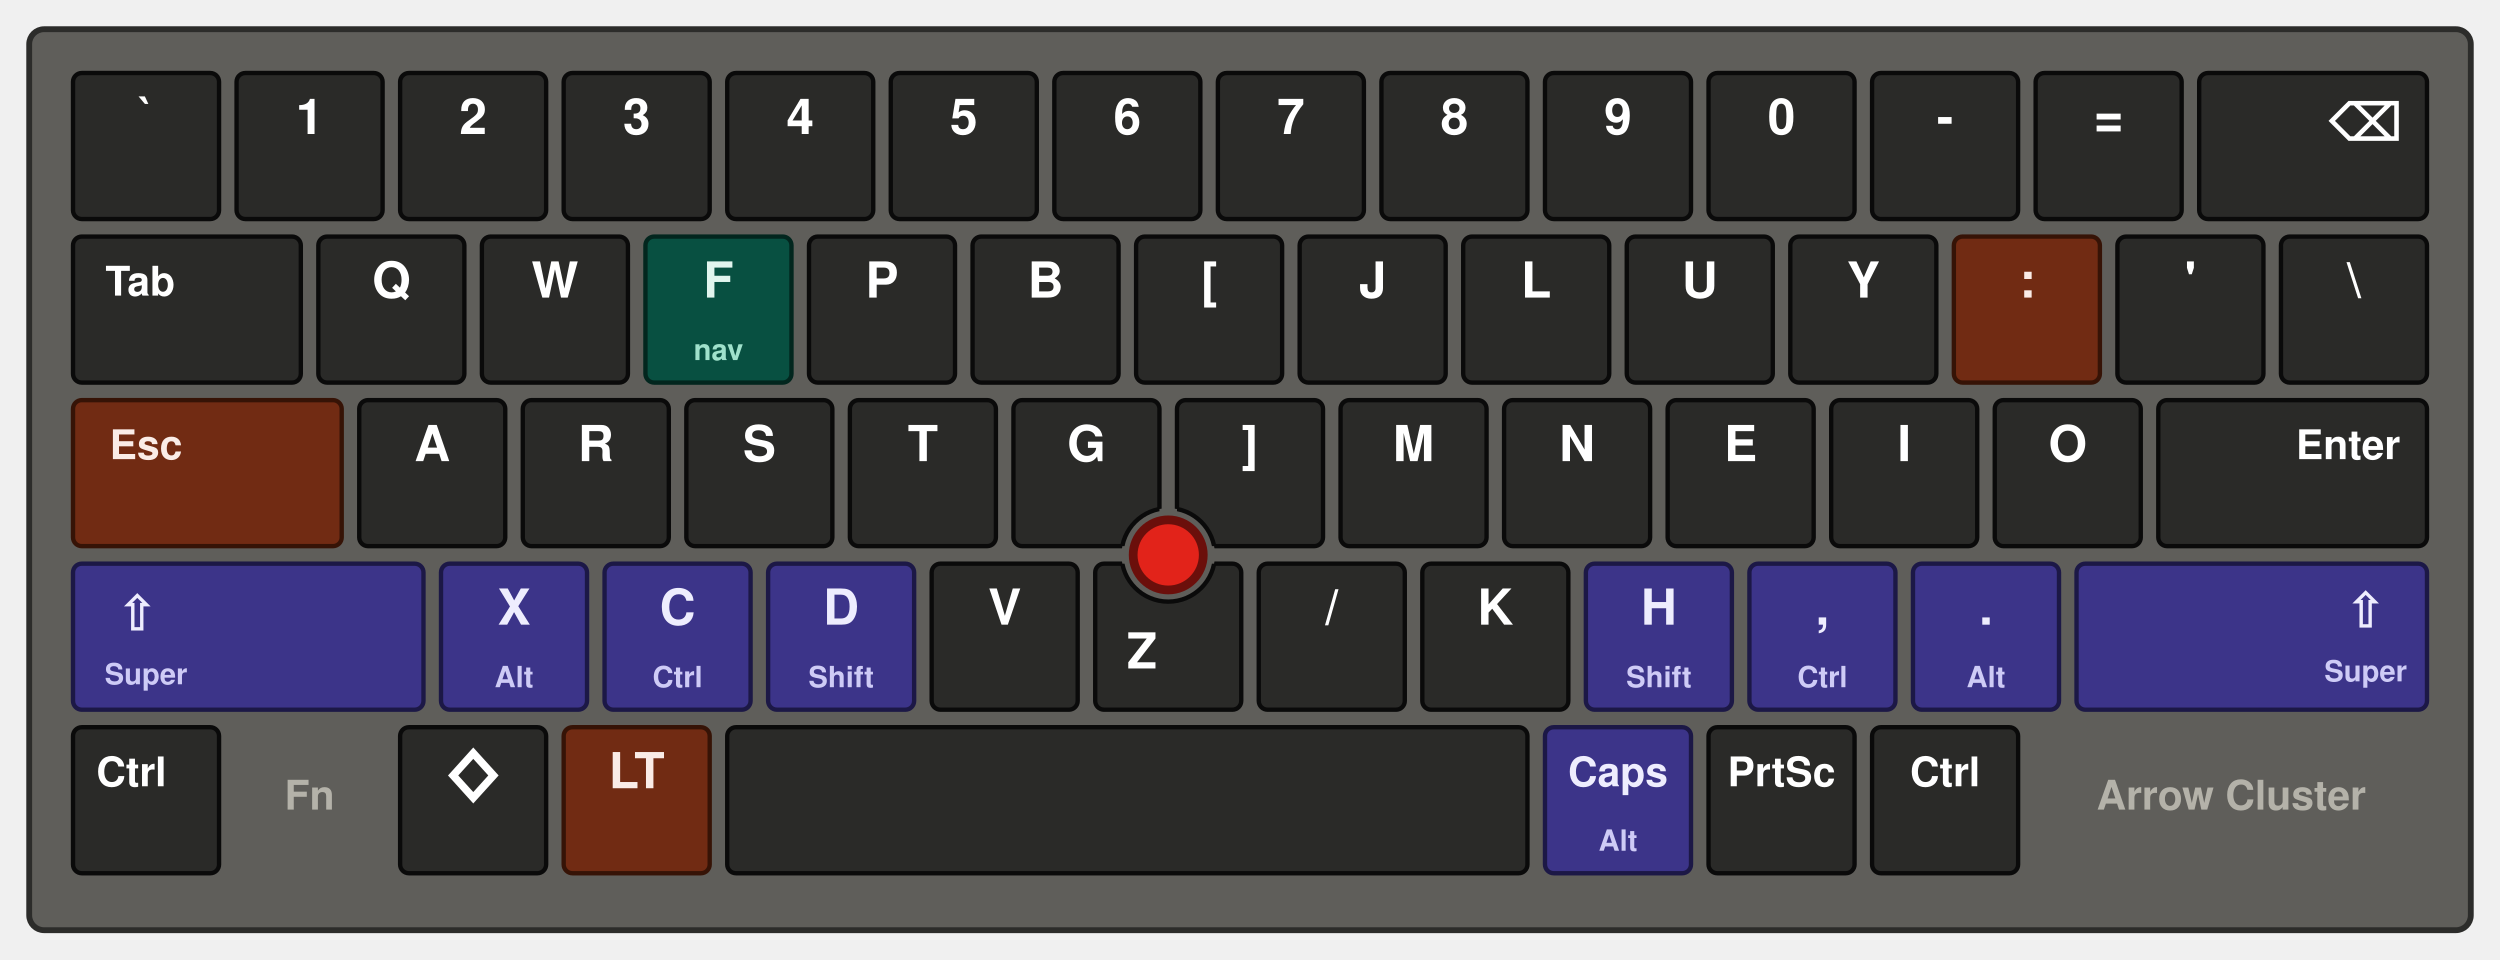
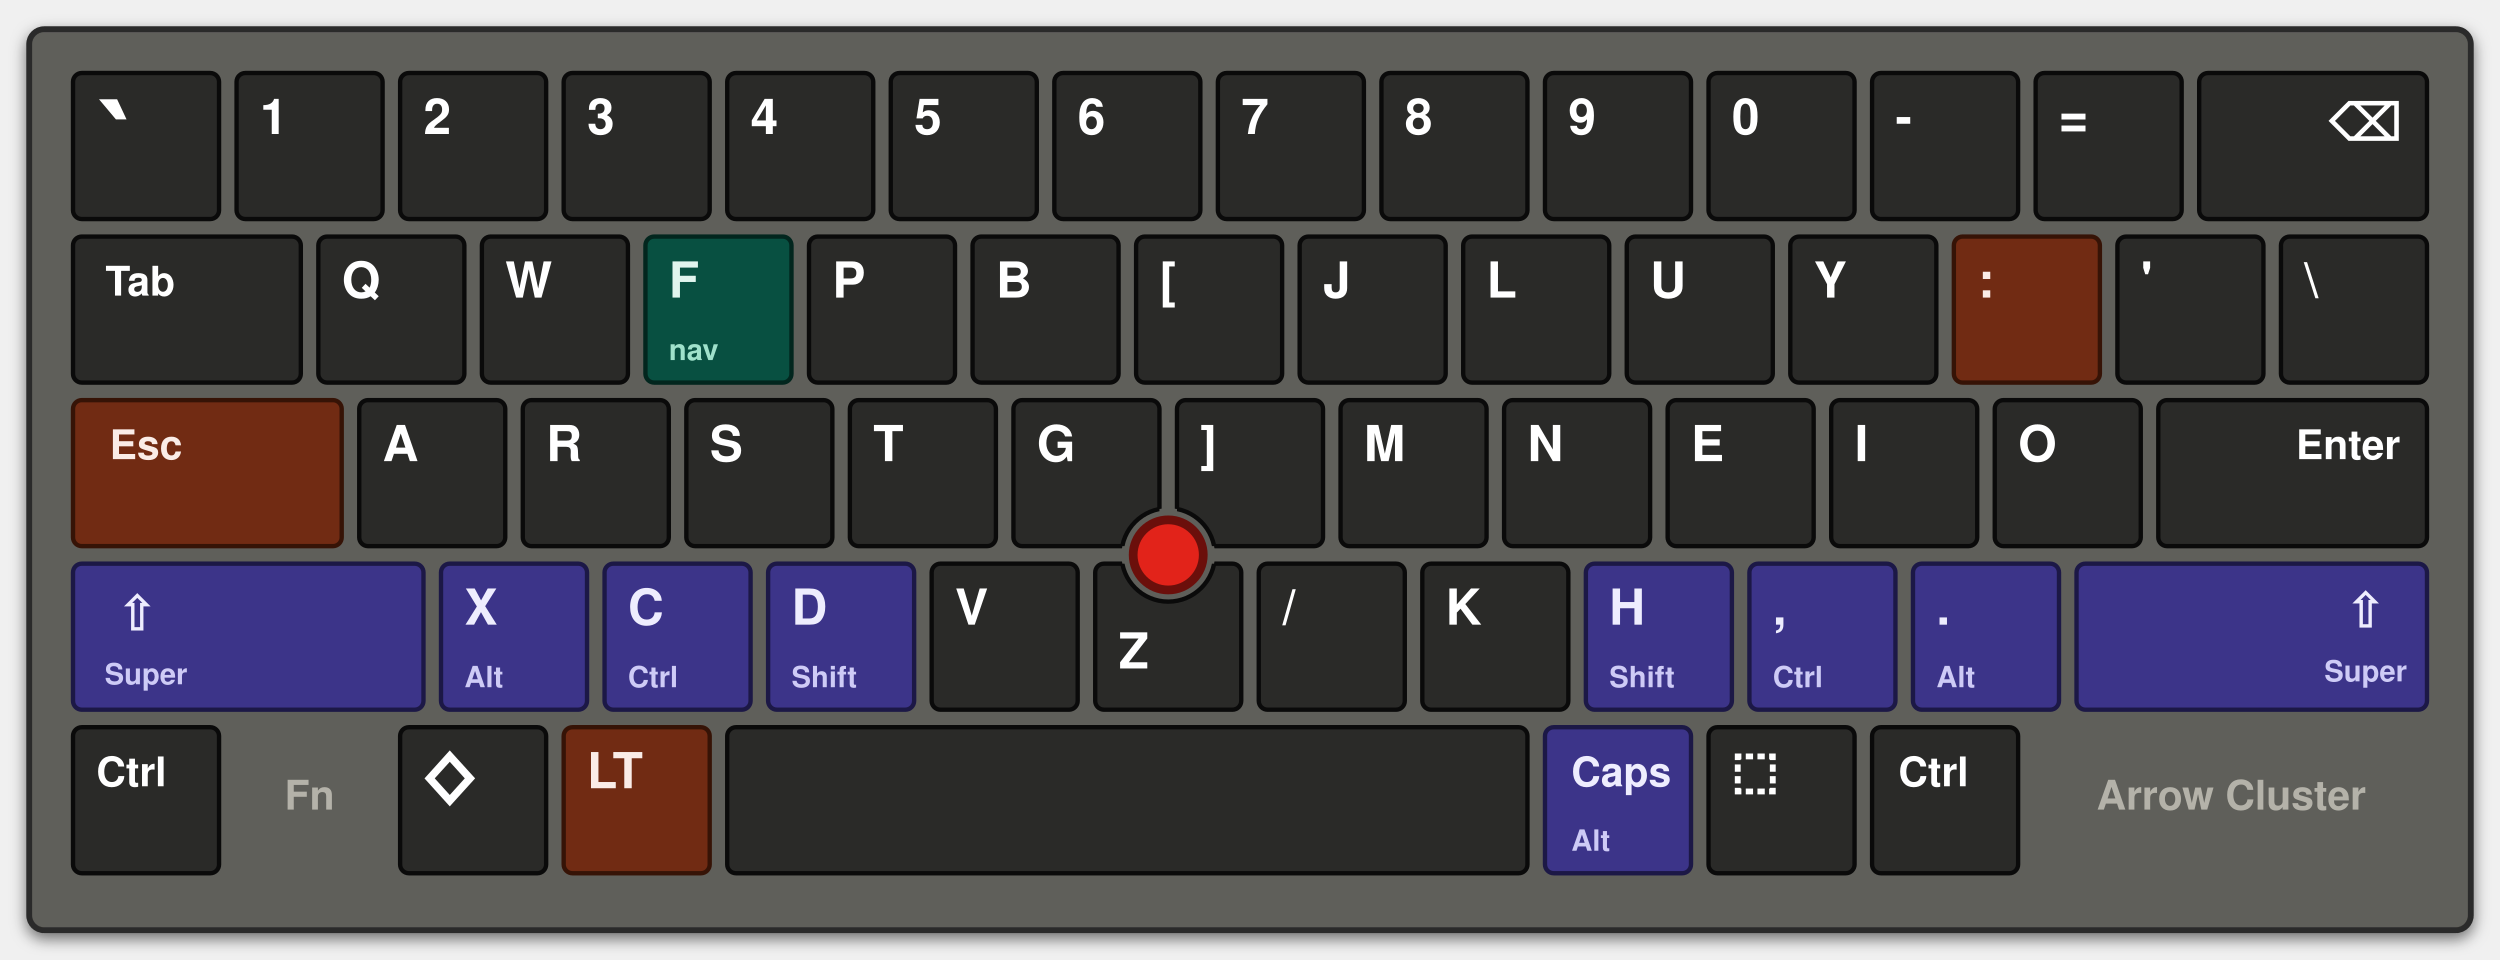
<svg xmlns="http://www.w3.org/2000/svg" width="856" height="328.5" viewBox="0 0 856 328.5">
  <style>text{font-family:-apple-system,"Segoe UI",Helvetica,Arial,"DejaVu Sans",sans-serif;text-anchor:middle;dominant-baseline:central;font-weight:600}
.kb{fill:#5F5E5A;stroke:#2C2C2A;stroke-width:2}.tp{fill:#E2231A;stroke:#6B0F0B;stroke-width:3}
rect{stroke-width:1.5}.t{font-size:17px}.tl{font-size:14px}.s{font-size:10px}.ft{font-size:11px}
.n rect,.blank rect{fill:#2A2A28;stroke:#0A0A0A}.cut{fill:none;stroke:#0A0A0A;stroke-width:1.5}.n .t,.n .tl,.n .ft{fill:#FFFFFF}.n .s{fill:#D3D1C7}
.dim rect{fill:none;stroke:none}.dim text{fill:#B4B2A9}.ac{font-size:14px;fill:#B4B2A9}
.mod rect{fill:#3C3489;stroke:#1C1846}.mod .t,.mod .tl,.mod .ft{fill:#EEEDFE}.mod .s{fill:#CECBF6}
.nav rect{fill:#085041;stroke:#02261E}.nav .t,.nav .tl,.nav .ft{fill:#E1F5EE}.nav .s{fill:#9FE1CB}
.ch rect{fill:#712B13;stroke:#361306}.ch .t,.ch .tl,.ch .ft{fill:#FAECE7}.ch .s{fill:#F5C4B3}
.sw rect{fill:#712B13;stroke:#361306}.sw .t,.sw .tl,.sw .ft{fill:#FAECE7}.sw .s{fill:#F5C4B3}
- .held rect{fill:#5DCAA5;stroke:#1D7A5C}.held text{fill:#04342C}.sup{font-size:24px;stroke:#FFFFFF;stroke-width:1.8}.bs{font-size:18px}</style>
+ .held rect{fill:#5DCAA5;stroke:#1D7A5C}.held text{fill:#04342C}.l{text-anchor:start}.bt{font-size:41px;stroke:#FFFFFF;stroke-width:0.75}.ps{fill:none;stroke:#FFFFFF;stroke-width:2;stroke-dasharray:2.5 1.5;stroke-dashoffset:1.25}.sup{font-size:24px;stroke:#FFFFFF;stroke-width:1.8}.bs{font-size:18px}</style>
  <defs>
+     <filter id="shadow" x="-2%" y="-5%" width="104%" height="112%">
+       <feDropShadow dx="0" dy="2" stdDeviation="2.5" flood-color="#000000" flood-opacity="0.55" />
+     </filter>
    <mask id="tpcut">
      <rect width="856.0" height="324" fill="white" />
      <circle cx="400" cy="190" r="16" fill="black" />
    </mask>
    <clipPath id="tpkeys">
      <rect x="347" y="137" width="50" height="50" rx="3" />
      <rect x="403" y="137" width="50" height="50" rx="3" />
      <rect x="375" y="193" width="50" height="50" rx="3" />
    </clipPath>
  </defs>
-   <rect class="kb" x="10" y="10" width="836" height="308.5" rx="5.1" />
+   <rect class="kb" x="10" y="10" width="836" height="308.5" rx="5.1" filter="url(#shadow)" />
  <g class="n">
    <rect x="25" y="25" width="50" height="50" rx="3" />
-     <text class="t" x="50" y="42">`</text>
+     <text class="t l bt" x="34" y="56">`</text>
  </g>
  <g class="n">
    <rect x="81" y="25" width="50" height="50" rx="3" />
-     <text class="t" x="106" y="42">1</text>
+     <text class="t l" x="89" y="42">1</text>
  </g>
  <g class="n">
    <rect x="137" y="25" width="50" height="50" rx="3" />
-     <text class="t" x="162" y="42">2</text>
+     <text class="t l" x="145" y="42">2</text>
  </g>
  <g class="n">
    <rect x="193" y="25" width="50" height="50" rx="3" />
-     <text class="t" x="218" y="42">3</text>
+     <text class="t l" x="201" y="42">3</text>
  </g>
  <g class="n">
    <rect x="249" y="25" width="50" height="50" rx="3" />
-     <text class="t" x="274" y="42">4</text>
+     <text class="t l" x="257" y="42">4</text>
  </g>
  <g class="n">
    <rect x="305" y="25" width="50" height="50" rx="3" />
-     <text class="t" x="330" y="42">5</text>
+     <text class="t l" x="313" y="42">5</text>
  </g>
  <g class="n">
    <rect x="361" y="25" width="50" height="50" rx="3" />
-     <text class="t" x="386" y="42">6</text>
+     <text class="t l" x="369" y="42">6</text>
  </g>
  <g class="n">
    <rect x="417" y="25" width="50" height="50" rx="3" />
-     <text class="t" x="442" y="42">7</text>
+     <text class="t l" x="425" y="42">7</text>
  </g>
  <g class="n">
    <rect x="473" y="25" width="50" height="50" rx="3" />
-     <text class="t" x="498" y="42">8</text>
+     <text class="t l" x="481" y="42">8</text>
  </g>
  <g class="n">
    <rect x="529" y="25" width="50" height="50" rx="3" />
-     <text class="t" x="554" y="42">9</text>
+     <text class="t l" x="537" y="42">9</text>
  </g>
  <g class="n">
    <rect x="585" y="25" width="50" height="50" rx="3" />
-     <text class="t" x="610" y="42">0</text>
+     <text class="t l" x="593" y="42">0</text>
  </g>
  <g class="n">
    <rect x="641" y="25" width="50" height="50" rx="3" />
-     <text class="t" x="666" y="42">-</text>
+     <text class="t l" x="649" y="42">-</text>
  </g>
  <g class="n">
    <rect x="697" y="25" width="50" height="50" rx="3" />
-     <text class="t" x="722" y="42">=</text>
+     <text class="t l" x="705" y="42">=</text>
  </g>
  <g class="n">
    <rect x="753" y="25" width="78" height="50" rx="3" />
    <text class="t bs" x="810" y="42">⌫</text>
  </g>
  <g class="n">
    <rect x="25" y="81" width="78" height="50" rx="3" />
    <text class="tl" x="48" y="98">Tab</text>
  </g>
  <g class="n">
    <rect x="109" y="81" width="50" height="50" rx="3" />
-     <text class="t" x="134" y="98">Q</text>
+     <text class="t l" x="117" y="98">Q</text>
  </g>
  <g class="n">
    <rect x="165" y="81" width="50" height="50" rx="3" />
-     <text class="t" x="190" y="98">W</text>
+     <text class="t l" x="173" y="98">W</text>
  </g>
  <g class="nav">
    <rect x="221" y="81" width="50" height="50" rx="3" />
-     <text class="t" x="246" y="98">F</text>
-     <text class="s" x="246" y="121">nav</text>
+     <text class="t l" x="229" y="98">F</text>
+     <text class="s l" x="229" y="121">nav</text>
  </g>
  <g class="n">
    <rect x="277" y="81" width="50" height="50" rx="3" />
-     <text class="t" x="302" y="98">P</text>
+     <text class="t l" x="285" y="98">P</text>
  </g>
  <g class="n">
    <rect x="333" y="81" width="50" height="50" rx="3" />
-     <text class="t" x="358" y="98">B</text>
+     <text class="t l" x="341" y="98">B</text>
  </g>
  <g class="n">
    <rect x="389" y="81" width="50" height="50" rx="3" />
-     <text class="t" x="414" y="98">[</text>
+     <text class="t l" x="397" y="98">[</text>
  </g>
  <g class="n">
    <rect x="445" y="81" width="50" height="50" rx="3" />
-     <text class="t" x="470" y="98">J</text>
+     <text class="t l" x="453" y="98">J</text>
  </g>
  <g class="n">
    <rect x="501" y="81" width="50" height="50" rx="3" />
-     <text class="t" x="526" y="98">L</text>
+     <text class="t l" x="509" y="98">L</text>
  </g>
  <g class="n">
    <rect x="557" y="81" width="50" height="50" rx="3" />
-     <text class="t" x="582" y="98">U</text>
+     <text class="t l" x="565" y="98">U</text>
  </g>
  <g class="n">
    <rect x="613" y="81" width="50" height="50" rx="3" />
-     <text class="t" x="638" y="98">Y</text>
+     <text class="t l" x="621" y="98">Y</text>
  </g>
  <g class="ch">
    <rect x="669" y="81" width="50" height="50" rx="3" />
-     <text class="t" x="694" y="98">:</text>
+     <text class="t l" x="677" y="98">:</text>
  </g>
  <g class="n">
    <rect x="725" y="81" width="50" height="50" rx="3" />
-     <text class="t" x="750" y="98">'</text>
+     <text class="t l" x="733" y="98">'</text>
  </g>
  <g class="n">
    <rect x="781" y="81" width="50" height="50" rx="3" />
-     <text class="t" x="806" y="98">\</text>
+     <text class="t l" x="789" y="98">\</text>
  </g>
  <g class="ch">
    <rect x="25" y="137" width="92" height="50" rx="3" />
    <text class="tl" x="50" y="154">Esc</text>
  </g>
  <g class="n">
    <rect x="123" y="137" width="50" height="50" rx="3" />
-     <text class="t" x="148" y="154">A</text>
+     <text class="t l" x="131" y="154">A</text>
  </g>
  <g class="n">
    <rect x="179" y="137" width="50" height="50" rx="3" />
-     <text class="t" x="204" y="154">R</text>
+     <text class="t l" x="187" y="154">R</text>
  </g>
  <g class="n">
    <rect x="235" y="137" width="50" height="50" rx="3" />
-     <text class="t" x="260" y="154">S</text>
+     <text class="t l" x="243" y="154">S</text>
  </g>
  <g class="n">
    <rect x="291" y="137" width="50" height="50" rx="3" />
-     <text class="t" x="316" y="154">T</text>
+     <text class="t l" x="299" y="154">T</text>
  </g>
  <g class="n" mask="url(#tpcut)">
    <rect x="347" y="137" width="50" height="50" rx="3" />
-     <text class="t" x="372" y="154">G</text>
+     <text class="t l" x="355" y="154">G</text>
  </g>
  <g class="n" mask="url(#tpcut)">
    <rect x="403" y="137" width="50" height="50" rx="3" />
-     <text class="t" x="428" y="154">]</text>
+     <text class="t l" x="411" y="154">]</text>
  </g>
  <g class="n">
    <rect x="459" y="137" width="50" height="50" rx="3" />
-     <text class="t" x="484" y="154">M</text>
+     <text class="t l" x="467" y="154">M</text>
  </g>
  <g class="n">
    <rect x="515" y="137" width="50" height="50" rx="3" />
-     <text class="t" x="540" y="154">N</text>
+     <text class="t l" x="523" y="154">N</text>
  </g>
  <g class="n">
    <rect x="571" y="137" width="50" height="50" rx="3" />
-     <text class="t" x="596" y="154">E</text>
+     <text class="t l" x="579" y="154">E</text>
  </g>
  <g class="n">
    <rect x="627" y="137" width="50" height="50" rx="3" />
-     <text class="t" x="652" y="154">I</text>
+     <text class="t l" x="635" y="154">I</text>
  </g>
  <g class="n">
    <rect x="683" y="137" width="50" height="50" rx="3" />
-     <text class="t" x="708" y="154">O</text>
+     <text class="t l" x="691" y="154">O</text>
  </g>
  <g class="n">
    <rect x="739" y="137" width="92" height="50" rx="3" />
    <text class="tl" x="804" y="154">Enter</text>
  </g>
  <g class="mod">
    <rect x="25" y="193" width="120" height="50" rx="3" />
    <text class="t" x="47" y="210">⇧</text>
    <text class="s" x="50" y="232">Super</text>
  </g>
  <g class="mod">
    <rect x="151" y="193" width="50" height="50" rx="3" />
-     <text class="t" x="176" y="210">X</text>
-     <text class="s" x="176" y="233">Alt</text>
+     <text class="t l" x="159" y="210">X</text>
+     <text class="s l" x="159" y="233">Alt</text>
  </g>
  <g class="mod">
    <rect x="207" y="193" width="50" height="50" rx="3" />
-     <text class="t" x="232" y="210">C</text>
-     <text class="s" x="232" y="233">Ctrl</text>
+     <text class="t l" x="215" y="210">C</text>
+     <text class="s l" x="215" y="233">Ctrl</text>
  </g>
  <g class="mod">
    <rect x="263" y="193" width="50" height="50" rx="3" />
-     <text class="t" x="288" y="210">D</text>
-     <text class="s" x="288" y="233">Shift</text>
+     <text class="t l" x="271" y="210">D</text>
+     <text class="s l" x="271" y="233">Shift</text>
  </g>
  <g class="n">
    <rect x="319" y="193" width="50" height="50" rx="3" />
-     <text class="t" x="344" y="210">V</text>
+     <text class="t l" x="327" y="210">V</text>
  </g>
  <g class="n" mask="url(#tpcut)">
    <rect x="375" y="193" width="50" height="50" rx="3" />
-     <text class="t" x="391" y="225">Z</text>
+     <text class="t l" x="383" y="225">Z</text>
  </g>
  <g class="n">
    <rect x="431" y="193" width="50" height="50" rx="3" />
-     <text class="t" x="456" y="210">/</text>
+     <text class="t l" x="439" y="210">/</text>
  </g>
  <g class="n">
    <rect x="487" y="193" width="50" height="50" rx="3" />
-     <text class="t" x="512" y="210">K</text>
+     <text class="t l" x="495" y="210">K</text>
  </g>
  <g class="mod">
    <rect x="543" y="193" width="50" height="50" rx="3" />
-     <text class="t" x="568" y="210">H</text>
-     <text class="s" x="568" y="233">Shift</text>
+     <text class="t l" x="551" y="210">H</text>
+     <text class="s l" x="551" y="233">Shift</text>
  </g>
  <g class="mod">
    <rect x="599" y="193" width="50" height="50" rx="3" />
-     <text class="t" x="624" y="210">,</text>
-     <text class="s" x="624" y="233">Ctrl</text>
+     <text class="t l" x="607" y="210">,</text>
+     <text class="s l" x="607" y="233">Ctrl</text>
  </g>
  <g class="mod">
    <rect x="655" y="193" width="50" height="50" rx="3" />
-     <text class="t" x="680" y="210">.</text>
-     <text class="s" x="680" y="233">Alt</text>
+     <text class="t l" x="663" y="210">.</text>
+     <text class="s l" x="663" y="233">Alt</text>
  </g>
  <g class="mod">
    <rect x="711" y="193" width="120" height="50" rx="3" />
    <text class="t" x="810" y="209">⇧</text>
    <text class="s" x="810" y="231">Super</text>
  </g>
  <g class="n">
    <rect x="25" y="249" width="50" height="50" rx="3" />
    <text class="tl" x="45" y="266">Ctrl</text>
  </g>
  <g class="dim">
    <rect x="81" y="249" width="50" height="50" rx="3" />
    <text class="tl" x="106" y="274">Fn</text>
  </g>
  <g class="n">
    <rect x="137" y="249" width="50" height="50" rx="3" />
-     <text class="t sup" x="162" y="268">◇</text>
+     <text class="t sup l" x="142" y="269">◇</text>
  </g>
  <g class="sw">
    <rect x="193" y="249" width="50" height="50" rx="3" />
-     <text class="t" x="218" y="266">LT</text>
+     <text class="t l" x="201" y="266">LT</text>
  </g>
  <g class="n">
    <rect x="249" y="249" width="274" height="50" rx="3" />
  </g>
  <g class="mod">
    <rect x="529" y="249" width="50" height="50" rx="3" />
-     <text class="tl" x="554" y="266">Caps</text>
-     <text class="s" x="554" y="289">Alt</text>
+     <text class="tl l" x="538" y="266">Caps</text>
+     <text class="s l" x="538" y="289">Alt</text>
  </g>
  <g class="n">
    <rect x="585" y="249" width="50" height="50" rx="3" />
-     <text class="tl" x="610" y="266">PrtSc</text>
+     <path class="ps" d="M595 259h12v12h-12Z" />
  </g>
  <g class="n">
    <rect x="641" y="249" width="50" height="50" rx="3" />
-     <text class="tl" x="666" y="266">Ctrl</text>
+     <text class="tl l" x="650" y="266">Ctrl</text>
  </g>
  <text class="ac" x="764" y="274">Arrow Cluster</text>
  <circle class="cut" cx="400" cy="190" r="16" clip-path="url(#tpkeys)" />
  <circle class="tp" cx="400" cy="190" r="12" />
</svg>
